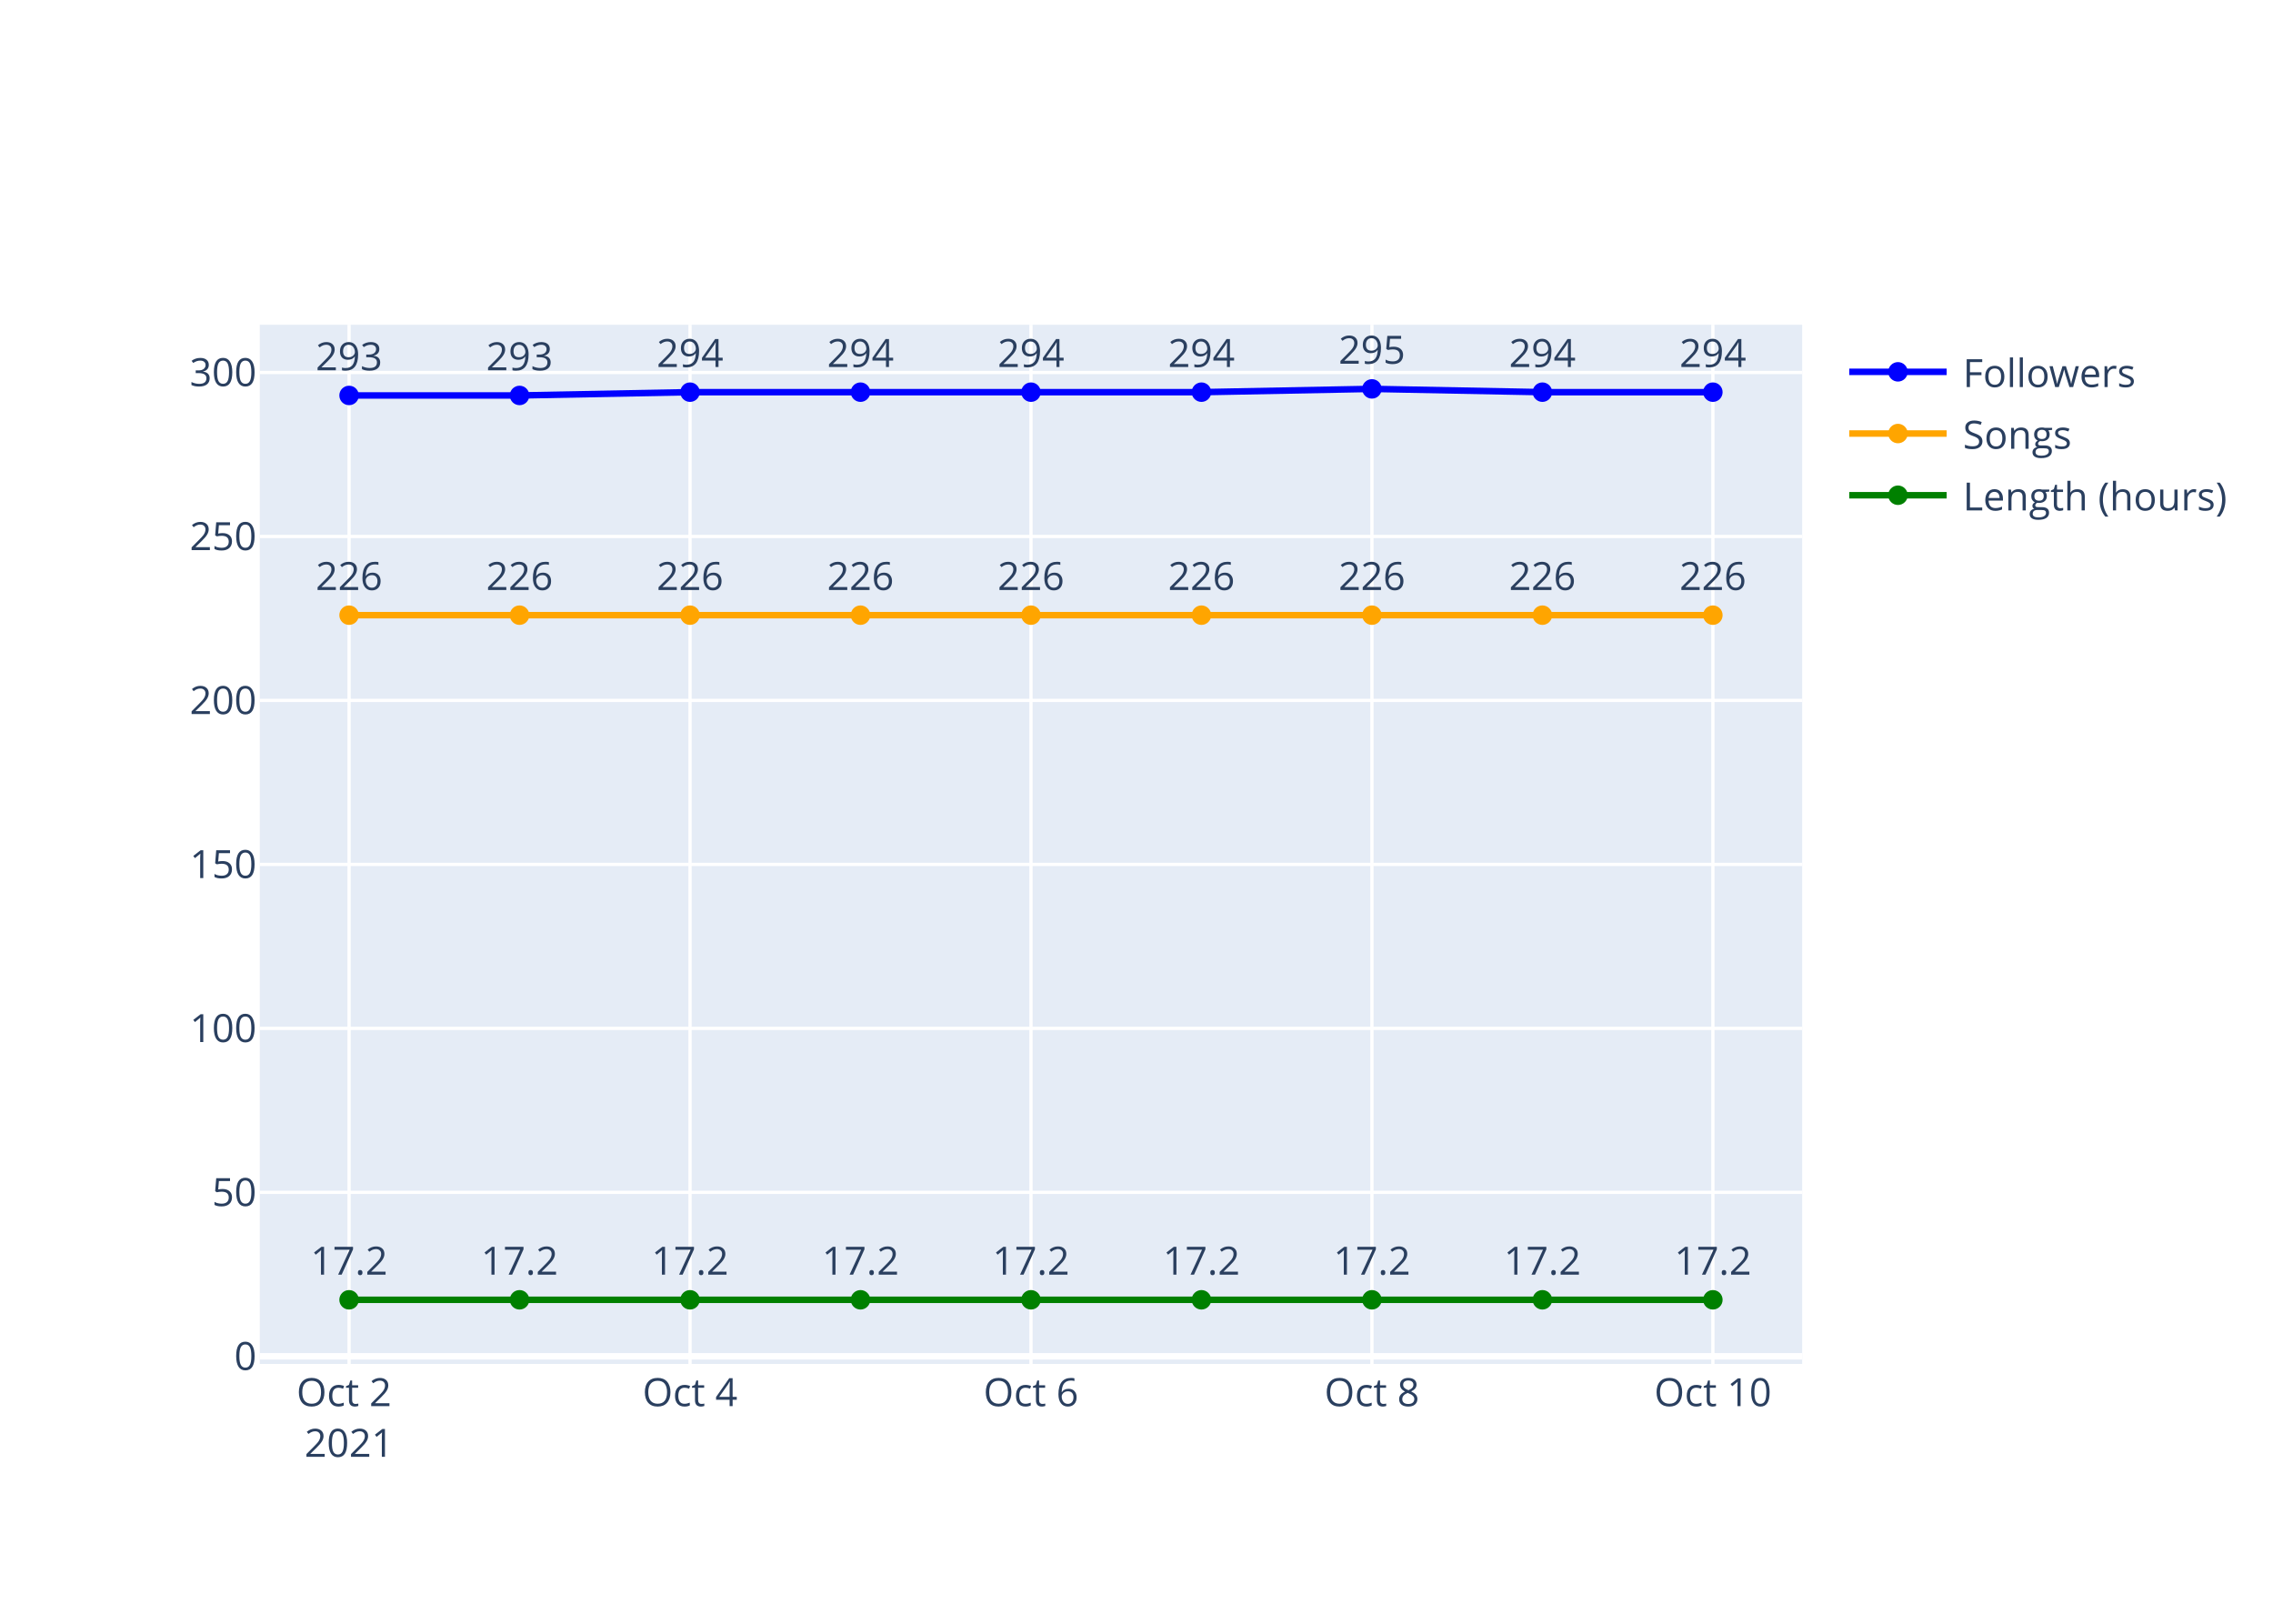
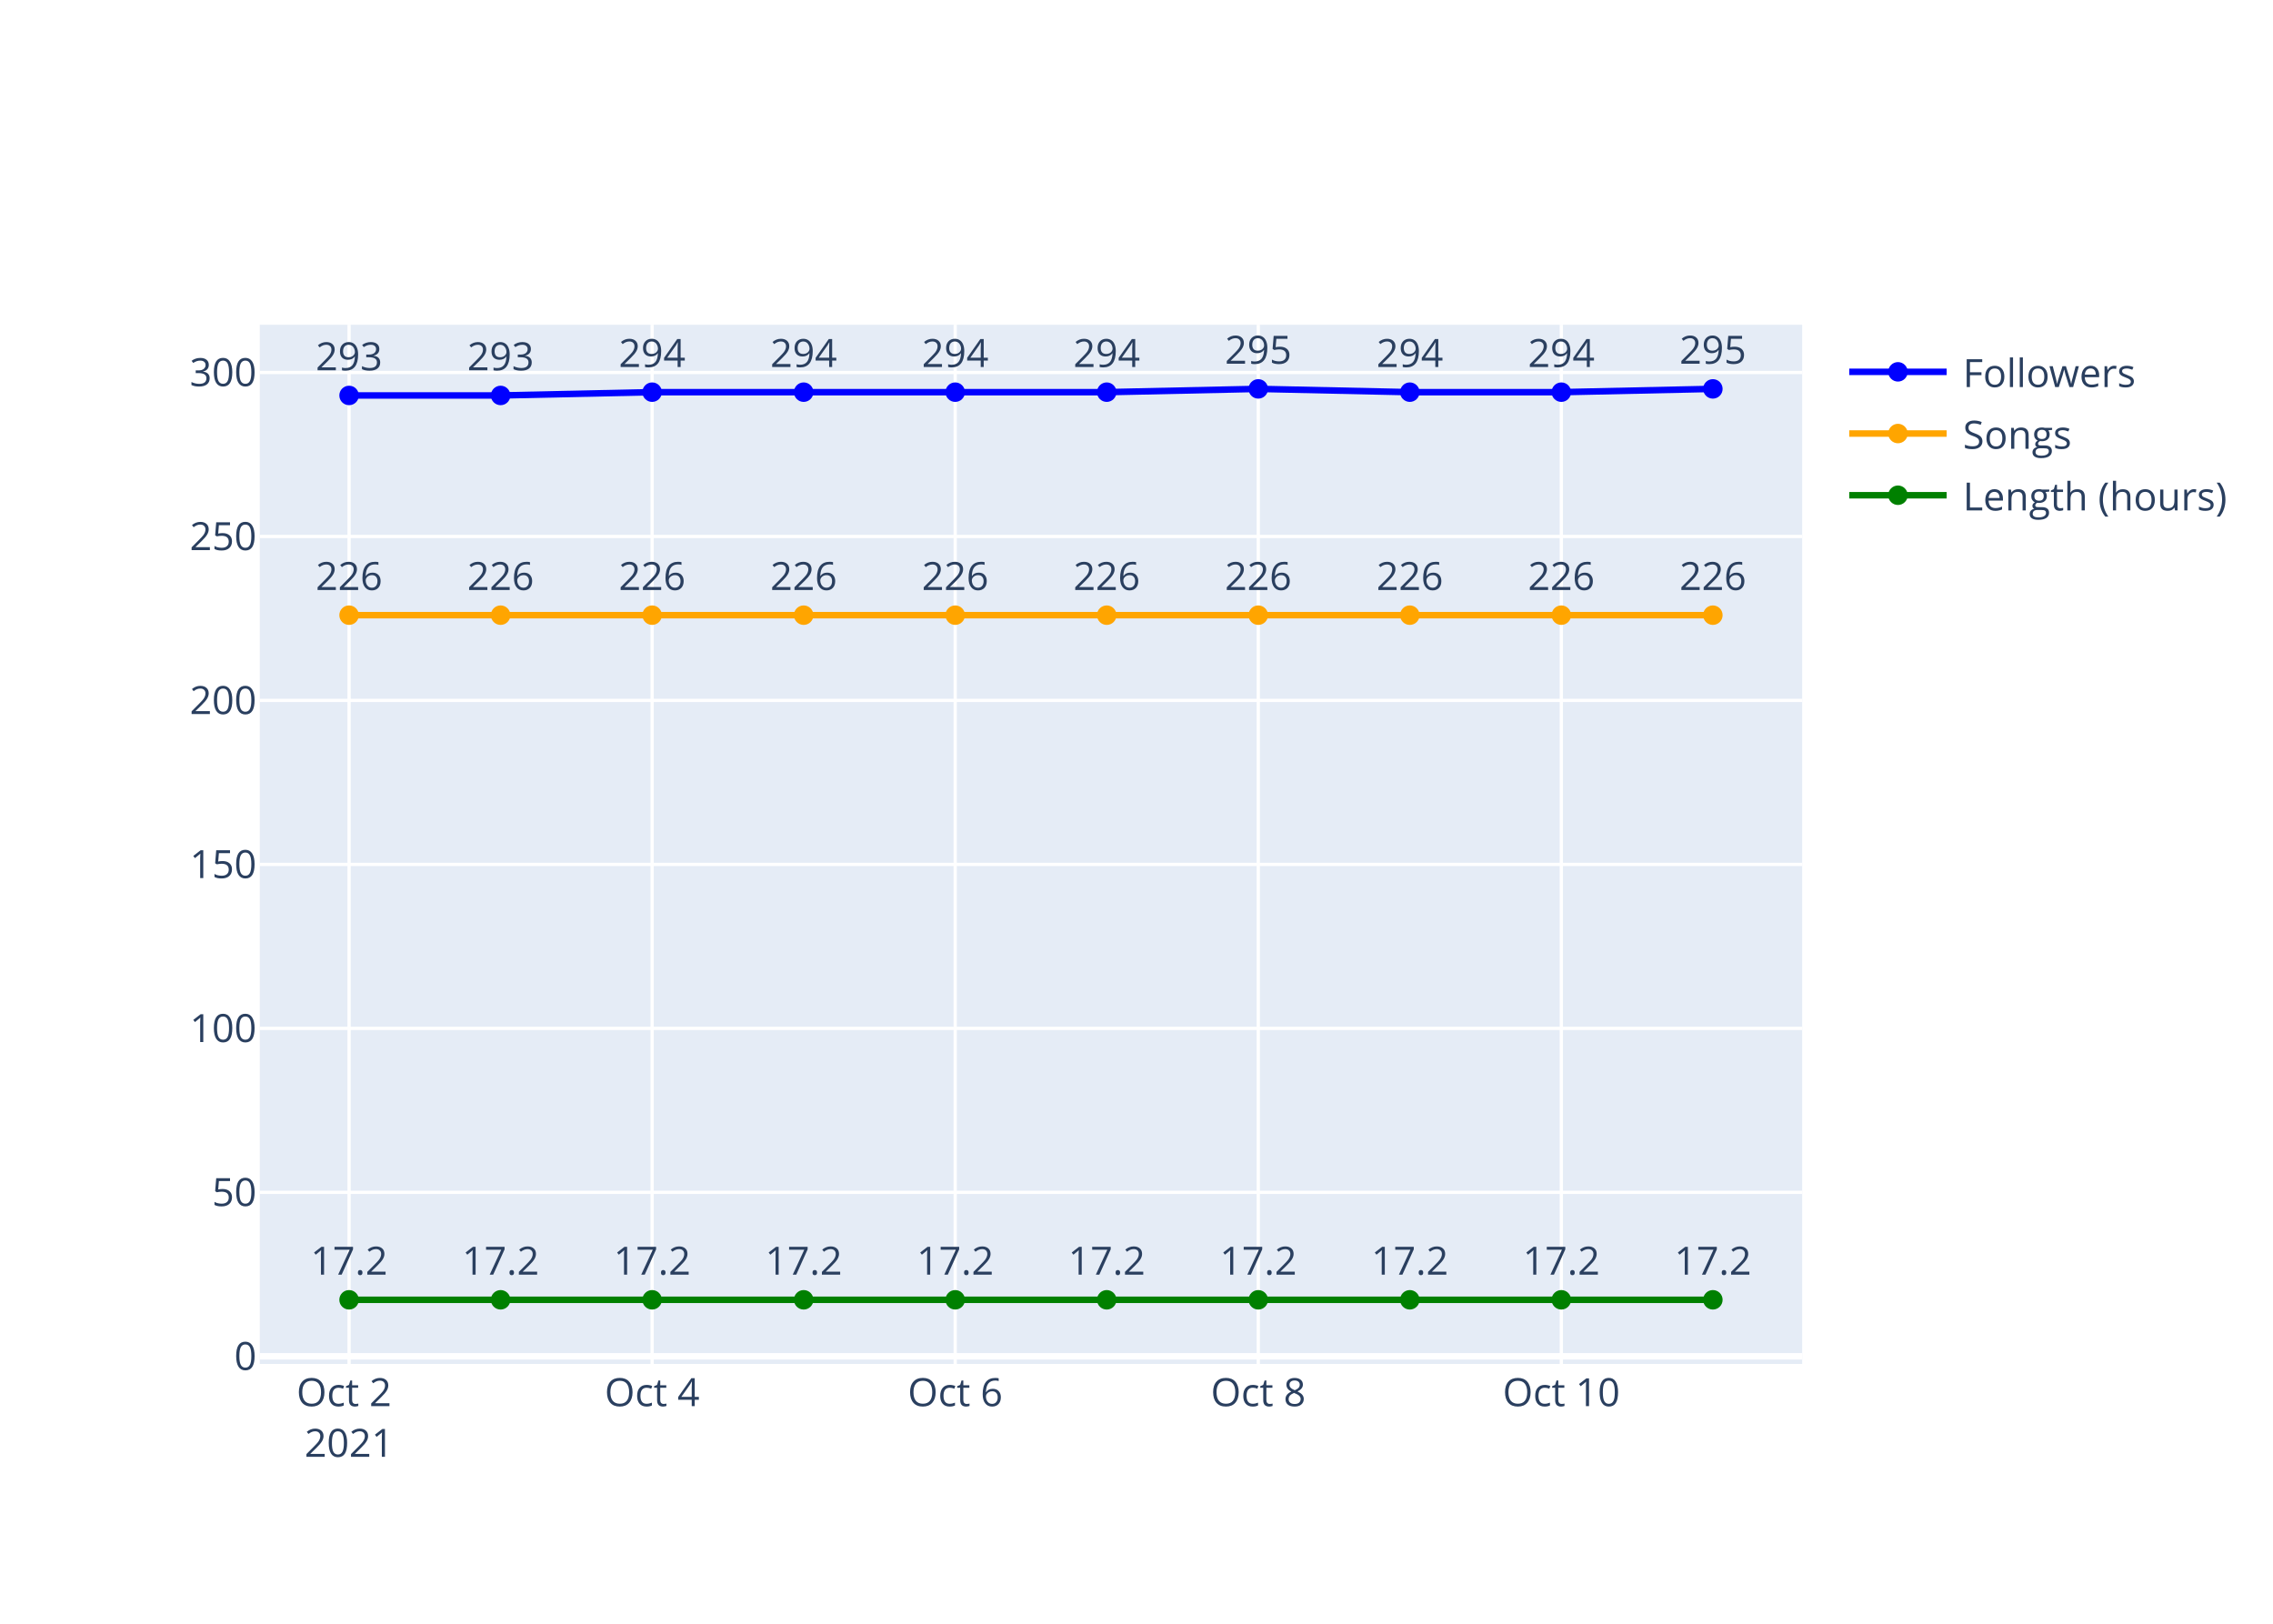
<svg xmlns="http://www.w3.org/2000/svg" class="main-svg" width="700" height="500" style="" viewBox="0 0 700 500">
  <rect x="0" y="0" width="700" height="500" style="fill: rgb(255, 255, 255); fill-opacity: 1;" />
-   <defs id="defs-60d0cf">
+   <defs id="defs-bcca94">
    <g class="clips">
-       <clipPath id="clip60d0cfxyplot" class="plotclip">
+       <clipPath id="clipbcca94xyplot" class="plotclip">
        <rect width="475" height="320" />
      </clipPath>
-       <clipPath class="axesclip" id="clip60d0cfx">
+       <clipPath class="axesclip" id="clipbcca94x">
        <rect x="80" y="0" width="475" height="500" />
      </clipPath>
-       <clipPath class="axesclip" id="clip60d0cfy">
+       <clipPath class="axesclip" id="clipbcca94y">
        <rect x="0" y="100" width="700" height="320" />
      </clipPath>
-       <clipPath class="axesclip" id="clip60d0cfxy">
+       <clipPath class="axesclip" id="clipbcca94xy">
        <rect x="80" y="100" width="475" height="320" />
      </clipPath>
    </g>
    <g class="gradients" />
    <g class="patterns" />
  </defs>
  <g class="bglayer">
    <rect class="bg" x="80" y="100" width="475" height="320" style="fill: rgb(229, 236, 246); fill-opacity: 1; stroke-width: 0;" />
  </g>
  <g class="layer-below">
    <g class="imagelayer" />
    <g class="shapelayer" />
  </g>
  <g class="cartesianlayer">
    <g class="subplot xy">
      <g class="layer-subplot">
        <g class="shapelayer" />
        <g class="imagelayer" />
      </g>
      <g class="gridlayer">
        <g class="x">
          <path class="xgrid crisp" transform="translate(107.5,0)" d="M0,100v320" style="stroke: rgb(255, 255, 255); stroke-opacity: 1; stroke-width: 1px;" />
-           <path class="xgrid crisp" transform="translate(212.5,0)" d="M0,100v320" style="stroke: rgb(255, 255, 255); stroke-opacity: 1; stroke-width: 1px;" />
-           <path class="xgrid crisp" transform="translate(317.5,0)" d="M0,100v320" style="stroke: rgb(255, 255, 255); stroke-opacity: 1; stroke-width: 1px;" />
-           <path class="xgrid crisp" transform="translate(422.5,0)" d="M0,100v320" style="stroke: rgb(255, 255, 255); stroke-opacity: 1; stroke-width: 1px;" />
-           <path class="xgrid crisp" transform="translate(527.5,0)" d="M0,100v320" style="stroke: rgb(255, 255, 255); stroke-opacity: 1; stroke-width: 1px;" />
+           <path class="xgrid crisp" transform="translate(200.83,0)" d="M0,100v320" style="stroke: rgb(255, 255, 255); stroke-opacity: 1; stroke-width: 1px;" />
+           <path class="xgrid crisp" transform="translate(294.17,0)" d="M0,100v320" style="stroke: rgb(255, 255, 255); stroke-opacity: 1; stroke-width: 1px;" />
+           <path class="xgrid crisp" transform="translate(387.5,0)" d="M0,100v320" style="stroke: rgb(255, 255, 255); stroke-opacity: 1; stroke-width: 1px;" />
+           <path class="xgrid crisp" transform="translate(480.83,0)" d="M0,100v320" style="stroke: rgb(255, 255, 255); stroke-opacity: 1; stroke-width: 1px;" />
        </g>
        <g class="y">
          <path class="ygrid crisp" transform="translate(0,367.16)" d="M80,0h475" style="stroke: rgb(255, 255, 255); stroke-opacity: 1; stroke-width: 1px;" />
          <path class="ygrid crisp" transform="translate(0,316.67)" d="M80,0h475" style="stroke: rgb(255, 255, 255); stroke-opacity: 1; stroke-width: 1px;" />
          <path class="ygrid crisp" transform="translate(0,266.18)" d="M80,0h475" style="stroke: rgb(255, 255, 255); stroke-opacity: 1; stroke-width: 1px;" />
          <path class="ygrid crisp" transform="translate(0,215.68)" d="M80,0h475" style="stroke: rgb(255, 255, 255); stroke-opacity: 1; stroke-width: 1px;" />
          <path class="ygrid crisp" transform="translate(0,165.19)" d="M80,0h475" style="stroke: rgb(255, 255, 255); stroke-opacity: 1; stroke-width: 1px;" />
          <path class="ygrid crisp" transform="translate(0,114.7)" d="M80,0h475" style="stroke: rgb(255, 255, 255); stroke-opacity: 1; stroke-width: 1px;" />
        </g>
      </g>
      <g class="zerolinelayer">
        <path class="yzl zl crisp" transform="translate(0,417.65)" d="M80,0h475" style="stroke: rgb(255, 255, 255); stroke-opacity: 1; stroke-width: 2px;" />
      </g>
      <path class="xlines-below" />
      <path class="ylines-below" />
      <g class="overlines-below" />
      <g class="xaxislayer-below" />
      <g class="yaxislayer-below" />
      <g class="overaxes-below" />
-       <g class="plot" transform="translate(80,100)" clip-path="url(#clip60d0cfxyplot)">
+       <g class="plot" transform="translate(80,100)" clip-path="url(#clipbcca94xyplot)">
        <g class="scatterlayer mlayer">
-           <g class="trace scatter trace13e7c6" style="stroke-miterlimit: 2; opacity: 1;">
+           <g class="trace scatter traced21106" style="stroke-miterlimit: 2; opacity: 1;">
            <g class="fills" />
            <g class="errorbars" />
            <g class="lines">
-               <path class="js-line" d="M27.5,21.77L80,21.77L132.5,20.76L290,20.76L342.5,19.75L395,20.76L447.5,20.76" style="vector-effect: non-scaling-stroke; fill: none; stroke: rgb(0, 0, 255); stroke-opacity: 1; stroke-width: 2px; opacity: 1;" />
+               <path class="js-line" d="M27.5,21.77L74.17,21.77L120.83,20.76L260.83,20.76L307.5,19.75L354.17,20.76L400.83,20.76L447.5,19.75" style="vector-effect: non-scaling-stroke; fill: none; stroke: rgb(0, 0, 255); stroke-opacity: 1; stroke-width: 2px; opacity: 1;" />
            </g>
            <g class="points">
              <path class="point" transform="translate(27.5,21.77)" d="M3,0A3,3 0 1,1 0,-3A3,3 0 0,1 3,0Z" style="opacity: 1; stroke-width: 0px; fill: rgb(0, 0, 255); fill-opacity: 1;" />
-               <path class="point" transform="translate(80,21.77)" d="M3,0A3,3 0 1,1 0,-3A3,3 0 0,1 3,0Z" style="opacity: 1; stroke-width: 0px; fill: rgb(0, 0, 255); fill-opacity: 1;" />
-               <path class="point" transform="translate(132.5,20.76)" d="M3,0A3,3 0 1,1 0,-3A3,3 0 0,1 3,0Z" style="opacity: 1; stroke-width: 0px; fill: rgb(0, 0, 255); fill-opacity: 1;" />
-               <path class="point" transform="translate(185,20.76)" d="M3,0A3,3 0 1,1 0,-3A3,3 0 0,1 3,0Z" style="opacity: 1; stroke-width: 0px; fill: rgb(0, 0, 255); fill-opacity: 1;" />
-               <path class="point" transform="translate(237.5,20.76)" d="M3,0A3,3 0 1,1 0,-3A3,3 0 0,1 3,0Z" style="opacity: 1; stroke-width: 0px; fill: rgb(0, 0, 255); fill-opacity: 1;" />
-               <path class="point" transform="translate(290,20.76)" d="M3,0A3,3 0 1,1 0,-3A3,3 0 0,1 3,0Z" style="opacity: 1; stroke-width: 0px; fill: rgb(0, 0, 255); fill-opacity: 1;" />
-               <path class="point" transform="translate(342.5,19.75)" d="M3,0A3,3 0 1,1 0,-3A3,3 0 0,1 3,0Z" style="opacity: 1; stroke-width: 0px; fill: rgb(0, 0, 255); fill-opacity: 1;" />
-               <path class="point" transform="translate(395,20.76)" d="M3,0A3,3 0 1,1 0,-3A3,3 0 0,1 3,0Z" style="opacity: 1; stroke-width: 0px; fill: rgb(0, 0, 255); fill-opacity: 1;" />
-               <path class="point" transform="translate(447.5,20.76)" d="M3,0A3,3 0 1,1 0,-3A3,3 0 0,1 3,0Z" style="opacity: 1; stroke-width: 0px; fill: rgb(0, 0, 255); fill-opacity: 1;" />
+               <path class="point" transform="translate(74.17,21.77)" d="M3,0A3,3 0 1,1 0,-3A3,3 0 0,1 3,0Z" style="opacity: 1; stroke-width: 0px; fill: rgb(0, 0, 255); fill-opacity: 1;" />
+               <path class="point" transform="translate(120.83,20.76)" d="M3,0A3,3 0 1,1 0,-3A3,3 0 0,1 3,0Z" style="opacity: 1; stroke-width: 0px; fill: rgb(0, 0, 255); fill-opacity: 1;" />
+               <path class="point" transform="translate(167.5,20.76)" d="M3,0A3,3 0 1,1 0,-3A3,3 0 0,1 3,0Z" style="opacity: 1; stroke-width: 0px; fill: rgb(0, 0, 255); fill-opacity: 1;" />
+               <path class="point" transform="translate(214.17,20.76)" d="M3,0A3,3 0 1,1 0,-3A3,3 0 0,1 3,0Z" style="opacity: 1; stroke-width: 0px; fill: rgb(0, 0, 255); fill-opacity: 1;" />
+               <path class="point" transform="translate(260.83,20.76)" d="M3,0A3,3 0 1,1 0,-3A3,3 0 0,1 3,0Z" style="opacity: 1; stroke-width: 0px; fill: rgb(0, 0, 255); fill-opacity: 1;" />
+               <path class="point" transform="translate(307.5,19.75)" d="M3,0A3,3 0 1,1 0,-3A3,3 0 0,1 3,0Z" style="opacity: 1; stroke-width: 0px; fill: rgb(0, 0, 255); fill-opacity: 1;" />
+               <path class="point" transform="translate(354.17,20.76)" d="M3,0A3,3 0 1,1 0,-3A3,3 0 0,1 3,0Z" style="opacity: 1; stroke-width: 0px; fill: rgb(0, 0, 255); fill-opacity: 1;" />
+               <path class="point" transform="translate(400.83,20.76)" d="M3,0A3,3 0 1,1 0,-3A3,3 0 0,1 3,0Z" style="opacity: 1; stroke-width: 0px; fill: rgb(0, 0, 255); fill-opacity: 1;" />
+               <path class="point" transform="translate(447.5,19.75)" d="M3,0A3,3 0 1,1 0,-3A3,3 0 0,1 3,0Z" style="opacity: 1; stroke-width: 0px; fill: rgb(0, 0, 255); fill-opacity: 1;" />
            </g>
            <g class="text">
              <g class="textpoint" transform="translate(0,-7.75)">
                <text x="27.5" y="21.77" text-anchor="middle" style="font-family: 'Open Sans', verdana, arial, sans-serif; font-size: 12px; fill: rgb(42, 63, 95); fill-opacity: 1; white-space: pre;">293</text>
              </g>
              <g class="textpoint" transform="translate(0,-7.75)">
-                 <text x="80" y="21.77" text-anchor="middle" style="font-family: 'Open Sans', verdana, arial, sans-serif; font-size: 12px; fill: rgb(42, 63, 95); fill-opacity: 1; white-space: pre;">293</text>
-               </g>
-               <g class="textpoint" transform="translate(0,-7.75)">
-                 <text x="132.5" y="20.76" text-anchor="middle" style="font-family: 'Open Sans', verdana, arial, sans-serif; font-size: 12px; fill: rgb(42, 63, 95); fill-opacity: 1; white-space: pre;">294</text>
-               </g>
-               <g class="textpoint" transform="translate(0,-7.75)">
-                 <text x="185" y="20.76" text-anchor="middle" style="font-family: 'Open Sans', verdana, arial, sans-serif; font-size: 12px; fill: rgb(42, 63, 95); fill-opacity: 1; white-space: pre;">294</text>
-               </g>
-               <g class="textpoint" transform="translate(0,-7.75)">
-                 <text x="237.5" y="20.76" text-anchor="middle" style="font-family: 'Open Sans', verdana, arial, sans-serif; font-size: 12px; fill: rgb(42, 63, 95); fill-opacity: 1; white-space: pre;">294</text>
-               </g>
-               <g class="textpoint" transform="translate(0,-7.75)">
-                 <text x="290" y="20.76" text-anchor="middle" style="font-family: 'Open Sans', verdana, arial, sans-serif; font-size: 12px; fill: rgb(42, 63, 95); fill-opacity: 1; white-space: pre;">294</text>
-               </g>
-               <g class="textpoint" transform="translate(0,-7.75)">
-                 <text x="342.5" y="19.75" text-anchor="middle" style="font-family: 'Open Sans', verdana, arial, sans-serif; font-size: 12px; fill: rgb(42, 63, 95); fill-opacity: 1; white-space: pre;">295</text>
-               </g>
-               <g class="textpoint" transform="translate(0,-7.75)">
-                 <text x="395" y="20.76" text-anchor="middle" style="font-family: 'Open Sans', verdana, arial, sans-serif; font-size: 12px; fill: rgb(42, 63, 95); fill-opacity: 1; white-space: pre;">294</text>
-               </g>
-               <g class="textpoint" transform="translate(0,-7.75)">
-                 <text x="447.5" y="20.76" text-anchor="middle" style="font-family: 'Open Sans', verdana, arial, sans-serif; font-size: 12px; fill: rgb(42, 63, 95); fill-opacity: 1; white-space: pre;">294</text>
-               </g>
-             </g>
-           </g>
-           <g class="trace scatter trace51d799" style="stroke-miterlimit: 2; opacity: 1;">
+                 <text x="74.17" y="21.77" text-anchor="middle" style="font-family: 'Open Sans', verdana, arial, sans-serif; font-size: 12px; fill: rgb(42, 63, 95); fill-opacity: 1; white-space: pre;">293</text>
+               </g>
+               <g class="textpoint" transform="translate(0,-7.75)">
+                 <text x="120.83" y="20.76" text-anchor="middle" style="font-family: 'Open Sans', verdana, arial, sans-serif; font-size: 12px; fill: rgb(42, 63, 95); fill-opacity: 1; white-space: pre;">294</text>
+               </g>
+               <g class="textpoint" transform="translate(0,-7.75)">
+                 <text x="167.5" y="20.76" text-anchor="middle" style="font-family: 'Open Sans', verdana, arial, sans-serif; font-size: 12px; fill: rgb(42, 63, 95); fill-opacity: 1; white-space: pre;">294</text>
+               </g>
+               <g class="textpoint" transform="translate(0,-7.75)">
+                 <text x="214.17" y="20.76" text-anchor="middle" style="font-family: 'Open Sans', verdana, arial, sans-serif; font-size: 12px; fill: rgb(42, 63, 95); fill-opacity: 1; white-space: pre;">294</text>
+               </g>
+               <g class="textpoint" transform="translate(0,-7.75)">
+                 <text x="260.83" y="20.76" text-anchor="middle" style="font-family: 'Open Sans', verdana, arial, sans-serif; font-size: 12px; fill: rgb(42, 63, 95); fill-opacity: 1; white-space: pre;">294</text>
+               </g>
+               <g class="textpoint" transform="translate(0,-7.75)">
+                 <text x="307.5" y="19.75" text-anchor="middle" style="font-family: 'Open Sans', verdana, arial, sans-serif; font-size: 12px; fill: rgb(42, 63, 95); fill-opacity: 1; white-space: pre;">295</text>
+               </g>
+               <g class="textpoint" transform="translate(0,-7.75)">
+                 <text x="354.17" y="20.76" text-anchor="middle" style="font-family: 'Open Sans', verdana, arial, sans-serif; font-size: 12px; fill: rgb(42, 63, 95); fill-opacity: 1; white-space: pre;">294</text>
+               </g>
+               <g class="textpoint" transform="translate(0,-7.75)">
+                 <text x="400.83" y="20.76" text-anchor="middle" style="font-family: 'Open Sans', verdana, arial, sans-serif; font-size: 12px; fill: rgb(42, 63, 95); fill-opacity: 1; white-space: pre;">294</text>
+               </g>
+               <g class="textpoint" transform="translate(0,-7.75)">
+                 <text x="447.5" y="19.75" text-anchor="middle" style="font-family: 'Open Sans', verdana, arial, sans-serif; font-size: 12px; fill: rgb(42, 63, 95); fill-opacity: 1; white-space: pre;">295</text>
+               </g>
+             </g>
+           </g>
+           <g class="trace scatter tracec57098" style="stroke-miterlimit: 2; opacity: 1;">
            <g class="fills" />
            <g class="errorbars" />
            <g class="lines">
              <path class="js-line" d="M27.5,89.43L447.5,89.43" style="vector-effect: non-scaling-stroke; fill: none; stroke: rgb(255, 165, 0); stroke-opacity: 1; stroke-width: 2px; opacity: 1;" />
            </g>
            <g class="points">
              <path class="point" transform="translate(27.5,89.43)" d="M3,0A3,3 0 1,1 0,-3A3,3 0 0,1 3,0Z" style="opacity: 1; stroke-width: 0px; fill: rgb(255, 165, 0); fill-opacity: 1;" />
-               <path class="point" transform="translate(80,89.43)" d="M3,0A3,3 0 1,1 0,-3A3,3 0 0,1 3,0Z" style="opacity: 1; stroke-width: 0px; fill: rgb(255, 165, 0); fill-opacity: 1;" />
-               <path class="point" transform="translate(132.5,89.43)" d="M3,0A3,3 0 1,1 0,-3A3,3 0 0,1 3,0Z" style="opacity: 1; stroke-width: 0px; fill: rgb(255, 165, 0); fill-opacity: 1;" />
-               <path class="point" transform="translate(185,89.43)" d="M3,0A3,3 0 1,1 0,-3A3,3 0 0,1 3,0Z" style="opacity: 1; stroke-width: 0px; fill: rgb(255, 165, 0); fill-opacity: 1;" />
-               <path class="point" transform="translate(237.5,89.43)" d="M3,0A3,3 0 1,1 0,-3A3,3 0 0,1 3,0Z" style="opacity: 1; stroke-width: 0px; fill: rgb(255, 165, 0); fill-opacity: 1;" />
-               <path class="point" transform="translate(290,89.43)" d="M3,0A3,3 0 1,1 0,-3A3,3 0 0,1 3,0Z" style="opacity: 1; stroke-width: 0px; fill: rgb(255, 165, 0); fill-opacity: 1;" />
-               <path class="point" transform="translate(342.5,89.43)" d="M3,0A3,3 0 1,1 0,-3A3,3 0 0,1 3,0Z" style="opacity: 1; stroke-width: 0px; fill: rgb(255, 165, 0); fill-opacity: 1;" />
-               <path class="point" transform="translate(395,89.43)" d="M3,0A3,3 0 1,1 0,-3A3,3 0 0,1 3,0Z" style="opacity: 1; stroke-width: 0px; fill: rgb(255, 165, 0); fill-opacity: 1;" />
+               <path class="point" transform="translate(74.17,89.43)" d="M3,0A3,3 0 1,1 0,-3A3,3 0 0,1 3,0Z" style="opacity: 1; stroke-width: 0px; fill: rgb(255, 165, 0); fill-opacity: 1;" />
+               <path class="point" transform="translate(120.83,89.43)" d="M3,0A3,3 0 1,1 0,-3A3,3 0 0,1 3,0Z" style="opacity: 1; stroke-width: 0px; fill: rgb(255, 165, 0); fill-opacity: 1;" />
+               <path class="point" transform="translate(167.5,89.43)" d="M3,0A3,3 0 1,1 0,-3A3,3 0 0,1 3,0Z" style="opacity: 1; stroke-width: 0px; fill: rgb(255, 165, 0); fill-opacity: 1;" />
+               <path class="point" transform="translate(214.17,89.43)" d="M3,0A3,3 0 1,1 0,-3A3,3 0 0,1 3,0Z" style="opacity: 1; stroke-width: 0px; fill: rgb(255, 165, 0); fill-opacity: 1;" />
+               <path class="point" transform="translate(260.83,89.43)" d="M3,0A3,3 0 1,1 0,-3A3,3 0 0,1 3,0Z" style="opacity: 1; stroke-width: 0px; fill: rgb(255, 165, 0); fill-opacity: 1;" />
+               <path class="point" transform="translate(307.5,89.43)" d="M3,0A3,3 0 1,1 0,-3A3,3 0 0,1 3,0Z" style="opacity: 1; stroke-width: 0px; fill: rgb(255, 165, 0); fill-opacity: 1;" />
+               <path class="point" transform="translate(354.17,89.43)" d="M3,0A3,3 0 1,1 0,-3A3,3 0 0,1 3,0Z" style="opacity: 1; stroke-width: 0px; fill: rgb(255, 165, 0); fill-opacity: 1;" />
+               <path class="point" transform="translate(400.83,89.43)" d="M3,0A3,3 0 1,1 0,-3A3,3 0 0,1 3,0Z" style="opacity: 1; stroke-width: 0px; fill: rgb(255, 165, 0); fill-opacity: 1;" />
              <path class="point" transform="translate(447.5,89.43)" d="M3,0A3,3 0 1,1 0,-3A3,3 0 0,1 3,0Z" style="opacity: 1; stroke-width: 0px; fill: rgb(255, 165, 0); fill-opacity: 1;" />
            </g>
            <g class="text">
              <g class="textpoint" transform="translate(0,-7.75)">
                <text x="27.5" y="89.43" text-anchor="middle" style="font-family: 'Open Sans', verdana, arial, sans-serif; font-size: 12px; fill: rgb(42, 63, 95); fill-opacity: 1; white-space: pre;">226</text>
              </g>
              <g class="textpoint" transform="translate(0,-7.75)">
-                 <text x="80" y="89.43" text-anchor="middle" style="font-family: 'Open Sans', verdana, arial, sans-serif; font-size: 12px; fill: rgb(42, 63, 95); fill-opacity: 1; white-space: pre;">226</text>
-               </g>
-               <g class="textpoint" transform="translate(0,-7.75)">
-                 <text x="132.5" y="89.43" text-anchor="middle" style="font-family: 'Open Sans', verdana, arial, sans-serif; font-size: 12px; fill: rgb(42, 63, 95); fill-opacity: 1; white-space: pre;">226</text>
-               </g>
-               <g class="textpoint" transform="translate(0,-7.75)">
-                 <text x="185" y="89.43" text-anchor="middle" style="font-family: 'Open Sans', verdana, arial, sans-serif; font-size: 12px; fill: rgb(42, 63, 95); fill-opacity: 1; white-space: pre;">226</text>
-               </g>
-               <g class="textpoint" transform="translate(0,-7.75)">
-                 <text x="237.5" y="89.43" text-anchor="middle" style="font-family: 'Open Sans', verdana, arial, sans-serif; font-size: 12px; fill: rgb(42, 63, 95); fill-opacity: 1; white-space: pre;">226</text>
-               </g>
-               <g class="textpoint" transform="translate(0,-7.75)">
-                 <text x="290" y="89.43" text-anchor="middle" style="font-family: 'Open Sans', verdana, arial, sans-serif; font-size: 12px; fill: rgb(42, 63, 95); fill-opacity: 1; white-space: pre;">226</text>
-               </g>
-               <g class="textpoint" transform="translate(0,-7.75)">
-                 <text x="342.5" y="89.43" text-anchor="middle" style="font-family: 'Open Sans', verdana, arial, sans-serif; font-size: 12px; fill: rgb(42, 63, 95); fill-opacity: 1; white-space: pre;">226</text>
-               </g>
-               <g class="textpoint" transform="translate(0,-7.75)">
-                 <text x="395" y="89.43" text-anchor="middle" style="font-family: 'Open Sans', verdana, arial, sans-serif; font-size: 12px; fill: rgb(42, 63, 95); fill-opacity: 1; white-space: pre;">226</text>
+                 <text x="74.17" y="89.43" text-anchor="middle" style="font-family: 'Open Sans', verdana, arial, sans-serif; font-size: 12px; fill: rgb(42, 63, 95); fill-opacity: 1; white-space: pre;">226</text>
+               </g>
+               <g class="textpoint" transform="translate(0,-7.75)">
+                 <text x="120.83" y="89.43" text-anchor="middle" style="font-family: 'Open Sans', verdana, arial, sans-serif; font-size: 12px; fill: rgb(42, 63, 95); fill-opacity: 1; white-space: pre;">226</text>
+               </g>
+               <g class="textpoint" transform="translate(0,-7.75)">
+                 <text x="167.5" y="89.43" text-anchor="middle" style="font-family: 'Open Sans', verdana, arial, sans-serif; font-size: 12px; fill: rgb(42, 63, 95); fill-opacity: 1; white-space: pre;">226</text>
+               </g>
+               <g class="textpoint" transform="translate(0,-7.75)">
+                 <text x="214.17" y="89.43" text-anchor="middle" style="font-family: 'Open Sans', verdana, arial, sans-serif; font-size: 12px; fill: rgb(42, 63, 95); fill-opacity: 1; white-space: pre;">226</text>
+               </g>
+               <g class="textpoint" transform="translate(0,-7.75)">
+                 <text x="260.83" y="89.43" text-anchor="middle" style="font-family: 'Open Sans', verdana, arial, sans-serif; font-size: 12px; fill: rgb(42, 63, 95); fill-opacity: 1; white-space: pre;">226</text>
+               </g>
+               <g class="textpoint" transform="translate(0,-7.75)">
+                 <text x="307.5" y="89.43" text-anchor="middle" style="font-family: 'Open Sans', verdana, arial, sans-serif; font-size: 12px; fill: rgb(42, 63, 95); fill-opacity: 1; white-space: pre;">226</text>
+               </g>
+               <g class="textpoint" transform="translate(0,-7.75)">
+                 <text x="354.17" y="89.43" text-anchor="middle" style="font-family: 'Open Sans', verdana, arial, sans-serif; font-size: 12px; fill: rgb(42, 63, 95); fill-opacity: 1; white-space: pre;">226</text>
+               </g>
+               <g class="textpoint" transform="translate(0,-7.75)">
+                 <text x="400.83" y="89.43" text-anchor="middle" style="font-family: 'Open Sans', verdana, arial, sans-serif; font-size: 12px; fill: rgb(42, 63, 95); fill-opacity: 1; white-space: pre;">226</text>
              </g>
              <g class="textpoint" transform="translate(0,-7.75)">
                <text x="447.5" y="89.43" text-anchor="middle" style="font-family: 'Open Sans', verdana, arial, sans-serif; font-size: 12px; fill: rgb(42, 63, 95); fill-opacity: 1; white-space: pre;">226</text>
              </g>
            </g>
          </g>
-           <g class="trace scatter trace8ed33b" style="stroke-miterlimit: 2; opacity: 1;">
+           <g class="trace scatter tracef842b9" style="stroke-miterlimit: 2; opacity: 1;">
            <g class="fills" />
            <g class="errorbars" />
            <g class="lines">
              <path class="js-line" d="M27.5,300.25L447.5,300.25" style="vector-effect: non-scaling-stroke; fill: none; stroke: rgb(0, 128, 0); stroke-opacity: 1; stroke-width: 2px; opacity: 1;" />
            </g>
            <g class="points">
              <path class="point" transform="translate(27.5,300.25)" d="M3,0A3,3 0 1,1 0,-3A3,3 0 0,1 3,0Z" style="opacity: 1; stroke-width: 0px; fill: rgb(0, 128, 0); fill-opacity: 1;" />
-               <path class="point" transform="translate(80,300.25)" d="M3,0A3,3 0 1,1 0,-3A3,3 0 0,1 3,0Z" style="opacity: 1; stroke-width: 0px; fill: rgb(0, 128, 0); fill-opacity: 1;" />
-               <path class="point" transform="translate(132.5,300.25)" d="M3,0A3,3 0 1,1 0,-3A3,3 0 0,1 3,0Z" style="opacity: 1; stroke-width: 0px; fill: rgb(0, 128, 0); fill-opacity: 1;" />
-               <path class="point" transform="translate(185,300.25)" d="M3,0A3,3 0 1,1 0,-3A3,3 0 0,1 3,0Z" style="opacity: 1; stroke-width: 0px; fill: rgb(0, 128, 0); fill-opacity: 1;" />
-               <path class="point" transform="translate(237.5,300.25)" d="M3,0A3,3 0 1,1 0,-3A3,3 0 0,1 3,0Z" style="opacity: 1; stroke-width: 0px; fill: rgb(0, 128, 0); fill-opacity: 1;" />
-               <path class="point" transform="translate(290,300.25)" d="M3,0A3,3 0 1,1 0,-3A3,3 0 0,1 3,0Z" style="opacity: 1; stroke-width: 0px; fill: rgb(0, 128, 0); fill-opacity: 1;" />
-               <path class="point" transform="translate(342.5,300.25)" d="M3,0A3,3 0 1,1 0,-3A3,3 0 0,1 3,0Z" style="opacity: 1; stroke-width: 0px; fill: rgb(0, 128, 0); fill-opacity: 1;" />
-               <path class="point" transform="translate(395,300.25)" d="M3,0A3,3 0 1,1 0,-3A3,3 0 0,1 3,0Z" style="opacity: 1; stroke-width: 0px; fill: rgb(0, 128, 0); fill-opacity: 1;" />
+               <path class="point" transform="translate(74.17,300.25)" d="M3,0A3,3 0 1,1 0,-3A3,3 0 0,1 3,0Z" style="opacity: 1; stroke-width: 0px; fill: rgb(0, 128, 0); fill-opacity: 1;" />
+               <path class="point" transform="translate(120.83,300.25)" d="M3,0A3,3 0 1,1 0,-3A3,3 0 0,1 3,0Z" style="opacity: 1; stroke-width: 0px; fill: rgb(0, 128, 0); fill-opacity: 1;" />
+               <path class="point" transform="translate(167.5,300.25)" d="M3,0A3,3 0 1,1 0,-3A3,3 0 0,1 3,0Z" style="opacity: 1; stroke-width: 0px; fill: rgb(0, 128, 0); fill-opacity: 1;" />
+               <path class="point" transform="translate(214.17,300.25)" d="M3,0A3,3 0 1,1 0,-3A3,3 0 0,1 3,0Z" style="opacity: 1; stroke-width: 0px; fill: rgb(0, 128, 0); fill-opacity: 1;" />
+               <path class="point" transform="translate(260.83,300.25)" d="M3,0A3,3 0 1,1 0,-3A3,3 0 0,1 3,0Z" style="opacity: 1; stroke-width: 0px; fill: rgb(0, 128, 0); fill-opacity: 1;" />
+               <path class="point" transform="translate(307.5,300.25)" d="M3,0A3,3 0 1,1 0,-3A3,3 0 0,1 3,0Z" style="opacity: 1; stroke-width: 0px; fill: rgb(0, 128, 0); fill-opacity: 1;" />
+               <path class="point" transform="translate(354.17,300.25)" d="M3,0A3,3 0 1,1 0,-3A3,3 0 0,1 3,0Z" style="opacity: 1; stroke-width: 0px; fill: rgb(0, 128, 0); fill-opacity: 1;" />
+               <path class="point" transform="translate(400.83,300.25)" d="M3,0A3,3 0 1,1 0,-3A3,3 0 0,1 3,0Z" style="opacity: 1; stroke-width: 0px; fill: rgb(0, 128, 0); fill-opacity: 1;" />
              <path class="point" transform="translate(447.5,300.25)" d="M3,0A3,3 0 1,1 0,-3A3,3 0 0,1 3,0Z" style="opacity: 1; stroke-width: 0px; fill: rgb(0, 128, 0); fill-opacity: 1;" />
            </g>
            <g class="text">
              <g class="textpoint" transform="translate(0,-7.75)">
                <text x="27.5" y="300.25" text-anchor="middle" style="font-family: 'Open Sans', verdana, arial, sans-serif; font-size: 12px; fill: rgb(42, 63, 95); fill-opacity: 1; white-space: pre;">17.2</text>
              </g>
              <g class="textpoint" transform="translate(0,-7.75)">
-                 <text x="80" y="300.25" text-anchor="middle" style="font-family: 'Open Sans', verdana, arial, sans-serif; font-size: 12px; fill: rgb(42, 63, 95); fill-opacity: 1; white-space: pre;">17.2</text>
-               </g>
-               <g class="textpoint" transform="translate(0,-7.75)">
-                 <text x="132.5" y="300.25" text-anchor="middle" style="font-family: 'Open Sans', verdana, arial, sans-serif; font-size: 12px; fill: rgb(42, 63, 95); fill-opacity: 1; white-space: pre;">17.2</text>
-               </g>
-               <g class="textpoint" transform="translate(0,-7.75)">
-                 <text x="185" y="300.25" text-anchor="middle" style="font-family: 'Open Sans', verdana, arial, sans-serif; font-size: 12px; fill: rgb(42, 63, 95); fill-opacity: 1; white-space: pre;">17.2</text>
-               </g>
-               <g class="textpoint" transform="translate(0,-7.75)">
-                 <text x="237.5" y="300.25" text-anchor="middle" style="font-family: 'Open Sans', verdana, arial, sans-serif; font-size: 12px; fill: rgb(42, 63, 95); fill-opacity: 1; white-space: pre;">17.2</text>
-               </g>
-               <g class="textpoint" transform="translate(0,-7.75)">
-                 <text x="290" y="300.25" text-anchor="middle" style="font-family: 'Open Sans', verdana, arial, sans-serif; font-size: 12px; fill: rgb(42, 63, 95); fill-opacity: 1; white-space: pre;">17.2</text>
-               </g>
-               <g class="textpoint" transform="translate(0,-7.75)">
-                 <text x="342.5" y="300.25" text-anchor="middle" style="font-family: 'Open Sans', verdana, arial, sans-serif; font-size: 12px; fill: rgb(42, 63, 95); fill-opacity: 1; white-space: pre;">17.2</text>
-               </g>
-               <g class="textpoint" transform="translate(0,-7.75)">
-                 <text x="395" y="300.25" text-anchor="middle" style="font-family: 'Open Sans', verdana, arial, sans-serif; font-size: 12px; fill: rgb(42, 63, 95); fill-opacity: 1; white-space: pre;">17.2</text>
+                 <text x="74.17" y="300.25" text-anchor="middle" style="font-family: 'Open Sans', verdana, arial, sans-serif; font-size: 12px; fill: rgb(42, 63, 95); fill-opacity: 1; white-space: pre;">17.2</text>
+               </g>
+               <g class="textpoint" transform="translate(0,-7.75)">
+                 <text x="120.83" y="300.25" text-anchor="middle" style="font-family: 'Open Sans', verdana, arial, sans-serif; font-size: 12px; fill: rgb(42, 63, 95); fill-opacity: 1; white-space: pre;">17.2</text>
+               </g>
+               <g class="textpoint" transform="translate(0,-7.75)">
+                 <text x="167.5" y="300.25" text-anchor="middle" style="font-family: 'Open Sans', verdana, arial, sans-serif; font-size: 12px; fill: rgb(42, 63, 95); fill-opacity: 1; white-space: pre;">17.2</text>
+               </g>
+               <g class="textpoint" transform="translate(0,-7.75)">
+                 <text x="214.17" y="300.25" text-anchor="middle" style="font-family: 'Open Sans', verdana, arial, sans-serif; font-size: 12px; fill: rgb(42, 63, 95); fill-opacity: 1; white-space: pre;">17.2</text>
+               </g>
+               <g class="textpoint" transform="translate(0,-7.75)">
+                 <text x="260.83" y="300.25" text-anchor="middle" style="font-family: 'Open Sans', verdana, arial, sans-serif; font-size: 12px; fill: rgb(42, 63, 95); fill-opacity: 1; white-space: pre;">17.2</text>
+               </g>
+               <g class="textpoint" transform="translate(0,-7.75)">
+                 <text x="307.5" y="300.25" text-anchor="middle" style="font-family: 'Open Sans', verdana, arial, sans-serif; font-size: 12px; fill: rgb(42, 63, 95); fill-opacity: 1; white-space: pre;">17.2</text>
+               </g>
+               <g class="textpoint" transform="translate(0,-7.75)">
+                 <text x="354.17" y="300.25" text-anchor="middle" style="font-family: 'Open Sans', verdana, arial, sans-serif; font-size: 12px; fill: rgb(42, 63, 95); fill-opacity: 1; white-space: pre;">17.2</text>
+               </g>
+               <g class="textpoint" transform="translate(0,-7.75)">
+                 <text x="400.83" y="300.25" text-anchor="middle" style="font-family: 'Open Sans', verdana, arial, sans-serif; font-size: 12px; fill: rgb(42, 63, 95); fill-opacity: 1; white-space: pre;">17.2</text>
              </g>
              <g class="textpoint" transform="translate(0,-7.75)">
                <text x="447.5" y="300.25" text-anchor="middle" style="font-family: 'Open Sans', verdana, arial, sans-serif; font-size: 12px; fill: rgb(42, 63, 95); fill-opacity: 1; white-space: pre;">17.2</text>
              </g>
            </g>
          </g>
        </g>
      </g>
      <g class="overplot" />
      <path class="xlines-above crisp" d="M0,0" style="fill: none;" />
      <path class="ylines-above crisp" d="M0,0" style="fill: none;" />
      <g class="overlines-above" />
      <g class="xaxislayer-above">
        <g class="xtick">
          <text text-anchor="middle" x="0" y="433" transform="translate(107.5,0)" style="font-family: 'Open Sans', verdana, arial, sans-serif; font-size: 12px; fill: rgb(42, 63, 95); fill-opacity: 1; white-space: pre; opacity: 1;">
            <tspan class="line" dy="0em" x="0" y="433">Oct 2</tspan>
            <tspan class="line" dy="1.3em" x="0" y="433">2021</tspan>
          </text>
        </g>
        <g class="xtick">
-           <text text-anchor="middle" x="0" y="433" style="font-family: 'Open Sans', verdana, arial, sans-serif; font-size: 12px; fill: rgb(42, 63, 95); fill-opacity: 1; white-space: pre; opacity: 1;" transform="translate(212.5,0)">Oct 4</text>
-         </g>
-         <g class="xtick">
-           <text text-anchor="middle" x="0" y="433" style="font-family: 'Open Sans', verdana, arial, sans-serif; font-size: 12px; fill: rgb(42, 63, 95); fill-opacity: 1; white-space: pre; opacity: 1;" transform="translate(317.5,0)">Oct 6</text>
-         </g>
-         <g class="xtick">
-           <text text-anchor="middle" x="0" y="433" style="font-family: 'Open Sans', verdana, arial, sans-serif; font-size: 12px; fill: rgb(42, 63, 95); fill-opacity: 1; white-space: pre; opacity: 1;" transform="translate(422.5,0)">Oct 8</text>
-         </g>
-         <g class="xtick">
-           <text text-anchor="middle" x="0" y="433" style="font-family: 'Open Sans', verdana, arial, sans-serif; font-size: 12px; fill: rgb(42, 63, 95); fill-opacity: 1; white-space: pre; opacity: 1;" transform="translate(527.5,0)">Oct 10</text>
+           <text text-anchor="middle" x="0" y="433" style="font-family: 'Open Sans', verdana, arial, sans-serif; font-size: 12px; fill: rgb(42, 63, 95); fill-opacity: 1; white-space: pre; opacity: 1;" transform="translate(200.83,0)">Oct 4</text>
+         </g>
+         <g class="xtick">
+           <text text-anchor="middle" x="0" y="433" style="font-family: 'Open Sans', verdana, arial, sans-serif; font-size: 12px; fill: rgb(42, 63, 95); fill-opacity: 1; white-space: pre; opacity: 1;" transform="translate(294.17,0)">Oct 6</text>
+         </g>
+         <g class="xtick">
+           <text text-anchor="middle" x="0" y="433" style="font-family: 'Open Sans', verdana, arial, sans-serif; font-size: 12px; fill: rgb(42, 63, 95); fill-opacity: 1; white-space: pre; opacity: 1;" transform="translate(387.5,0)">Oct 8</text>
+         </g>
+         <g class="xtick">
+           <text text-anchor="middle" x="0" y="433" style="font-family: 'Open Sans', verdana, arial, sans-serif; font-size: 12px; fill: rgb(42, 63, 95); fill-opacity: 1; white-space: pre; opacity: 1;" transform="translate(480.83,0)">Oct 10</text>
        </g>
      </g>
      <g class="yaxislayer-above">
        <g class="ytick">
          <text text-anchor="end" x="79" y="4.2" transform="translate(0,417.65)" style="font-family: 'Open Sans', verdana, arial, sans-serif; font-size: 12px; fill: rgb(42, 63, 95); fill-opacity: 1; white-space: pre; opacity: 1;">0</text>
        </g>
        <g class="ytick">
          <text text-anchor="end" x="79" y="4.2" style="font-family: 'Open Sans', verdana, arial, sans-serif; font-size: 12px; fill: rgb(42, 63, 95); fill-opacity: 1; white-space: pre; opacity: 1;" transform="translate(0,367.16)">50</text>
        </g>
        <g class="ytick">
          <text text-anchor="end" x="79" y="4.2" style="font-family: 'Open Sans', verdana, arial, sans-serif; font-size: 12px; fill: rgb(42, 63, 95); fill-opacity: 1; white-space: pre; opacity: 1;" transform="translate(0,316.67)">100</text>
        </g>
        <g class="ytick">
          <text text-anchor="end" x="79" y="4.2" style="font-family: 'Open Sans', verdana, arial, sans-serif; font-size: 12px; fill: rgb(42, 63, 95); fill-opacity: 1; white-space: pre; opacity: 1;" transform="translate(0,266.18)">150</text>
        </g>
        <g class="ytick">
          <text text-anchor="end" x="79" y="4.2" style="font-family: 'Open Sans', verdana, arial, sans-serif; font-size: 12px; fill: rgb(42, 63, 95); fill-opacity: 1; white-space: pre; opacity: 1;" transform="translate(0,215.68)">200</text>
        </g>
        <g class="ytick">
          <text text-anchor="end" x="79" y="4.2" style="font-family: 'Open Sans', verdana, arial, sans-serif; font-size: 12px; fill: rgb(42, 63, 95); fill-opacity: 1; white-space: pre; opacity: 1;" transform="translate(0,165.19)">250</text>
        </g>
        <g class="ytick">
          <text text-anchor="end" x="79" y="4.2" style="font-family: 'Open Sans', verdana, arial, sans-serif; font-size: 12px; fill: rgb(42, 63, 95); fill-opacity: 1; white-space: pre; opacity: 1;" transform="translate(0,114.7)">300</text>
        </g>
      </g>
      <g class="overaxes-above" />
    </g>
  </g>
  <g class="polarlayer" />
  <g class="ternarylayer" />
  <g class="geolayer" />
  <g class="funnelarealayer" />
  <g class="pielayer" />
  <g class="iciclelayer" />
  <g class="treemaplayer" />
  <g class="sunburstlayer" />
  <g class="glimages" />
-   <defs id="topdefs-60d0cf">
+   <defs id="topdefs-bcca94">
    <g class="clips" />
-     <clipPath id="legend60d0cf">
+     <clipPath id="legendbcca94">
      <rect width="124" height="67" x="0" y="0" />
    </clipPath>
  </defs>
  <g class="layer-above">
    <g class="imagelayer" />
    <g class="shapelayer" />
  </g>
  <g class="infolayer">
    <g class="legend" pointer-events="all" transform="translate(564.5,100)">
      <rect class="bg" shape-rendering="crispEdges" style="stroke: rgb(68, 68, 68); stroke-opacity: 1; fill: rgb(255, 255, 255); fill-opacity: 1; stroke-width: 0px;" width="124" height="67" x="0" y="0" />
-       <g class="scrollbox" transform="" clip-path="url(#legend60d0cf)">
+       <g class="scrollbox" transform="" clip-path="url(#legendbcca94)">
        <g class="groups">
          <g class="traces" transform="translate(0,14.5)" style="opacity: 1;">
            <text class="legendtext" text-anchor="start" x="40" y="4.68" style="font-family: 'Open Sans', verdana, arial, sans-serif; font-size: 12px; fill: rgb(42, 63, 95); fill-opacity: 1; white-space: pre;">Followers</text>
            <g class="layers" style="opacity: 1;">
              <g class="legendfill" />
              <g class="legendlines">
                <path class="js-line" d="M5,0h30" style="fill: none; stroke: rgb(0, 0, 255); stroke-opacity: 1; stroke-width: 2px;" />
              </g>
              <g class="legendsymbols">
                <g class="legendpoints">
                  <path class="scatterpts" transform="translate(20,0)" d="M3,0A3,3 0 1,1 0,-3A3,3 0 0,1 3,0Z" style="opacity: 1; stroke-width: 0px; fill: rgb(0, 0, 255); fill-opacity: 1;" />
                </g>
              </g>
            </g>
            <rect class="legendtoggle" x="0" y="-9.5" width="118.062" height="19" style="fill: rgb(0, 0, 0); fill-opacity: 0;" />
          </g>
          <g class="traces" transform="translate(0,33.5)" style="opacity: 1;">
            <text class="legendtext" text-anchor="start" x="40" y="4.68" style="font-family: 'Open Sans', verdana, arial, sans-serif; font-size: 12px; fill: rgb(42, 63, 95); fill-opacity: 1; white-space: pre;">Songs</text>
            <g class="layers" style="opacity: 1;">
              <g class="legendfill" />
              <g class="legendlines">
                <path class="js-line" d="M5,0h30" style="fill: none; stroke: rgb(255, 165, 0); stroke-opacity: 1; stroke-width: 2px;" />
              </g>
              <g class="legendsymbols">
                <g class="legendpoints">
                  <path class="scatterpts" transform="translate(20,0)" d="M3,0A3,3 0 1,1 0,-3A3,3 0 0,1 3,0Z" style="opacity: 1; stroke-width: 0px; fill: rgb(255, 165, 0); fill-opacity: 1;" />
                </g>
              </g>
            </g>
            <rect class="legendtoggle" x="0" y="-9.5" width="118.062" height="19" style="fill: rgb(0, 0, 0); fill-opacity: 0;" />
          </g>
          <g class="traces" transform="translate(0,52.5)" style="opacity: 1;">
            <text class="legendtext" text-anchor="start" x="40" y="4.68" style="font-family: 'Open Sans', verdana, arial, sans-serif; font-size: 12px; fill: rgb(42, 63, 95); fill-opacity: 1; white-space: pre;">Length (hours)</text>
            <g class="layers" style="opacity: 1;">
              <g class="legendfill" />
              <g class="legendlines">
                <path class="js-line" d="M5,0h30" style="fill: none; stroke: rgb(0, 128, 0); stroke-opacity: 1; stroke-width: 2px;" />
              </g>
              <g class="legendsymbols">
                <g class="legendpoints">
                  <path class="scatterpts" transform="translate(20,0)" d="M3,0A3,3 0 1,1 0,-3A3,3 0 0,1 3,0Z" style="opacity: 1; stroke-width: 0px; fill: rgb(0, 128, 0); fill-opacity: 1;" />
                </g>
              </g>
            </g>
            <rect class="legendtoggle" x="0" y="-9.5" width="118.062" height="19" style="fill: rgb(0, 0, 0); fill-opacity: 0;" />
          </g>
        </g>
      </g>
      <rect class="scrollbar" rx="20" ry="3" width="0" height="0" style="fill: rgb(128, 139, 164); fill-opacity: 1;" x="0" y="0" />
    </g>
    <g class="g-gtitle" />
    <g class="g-xtitle" />
    <g class="g-ytitle" />
  </g>
</svg>
